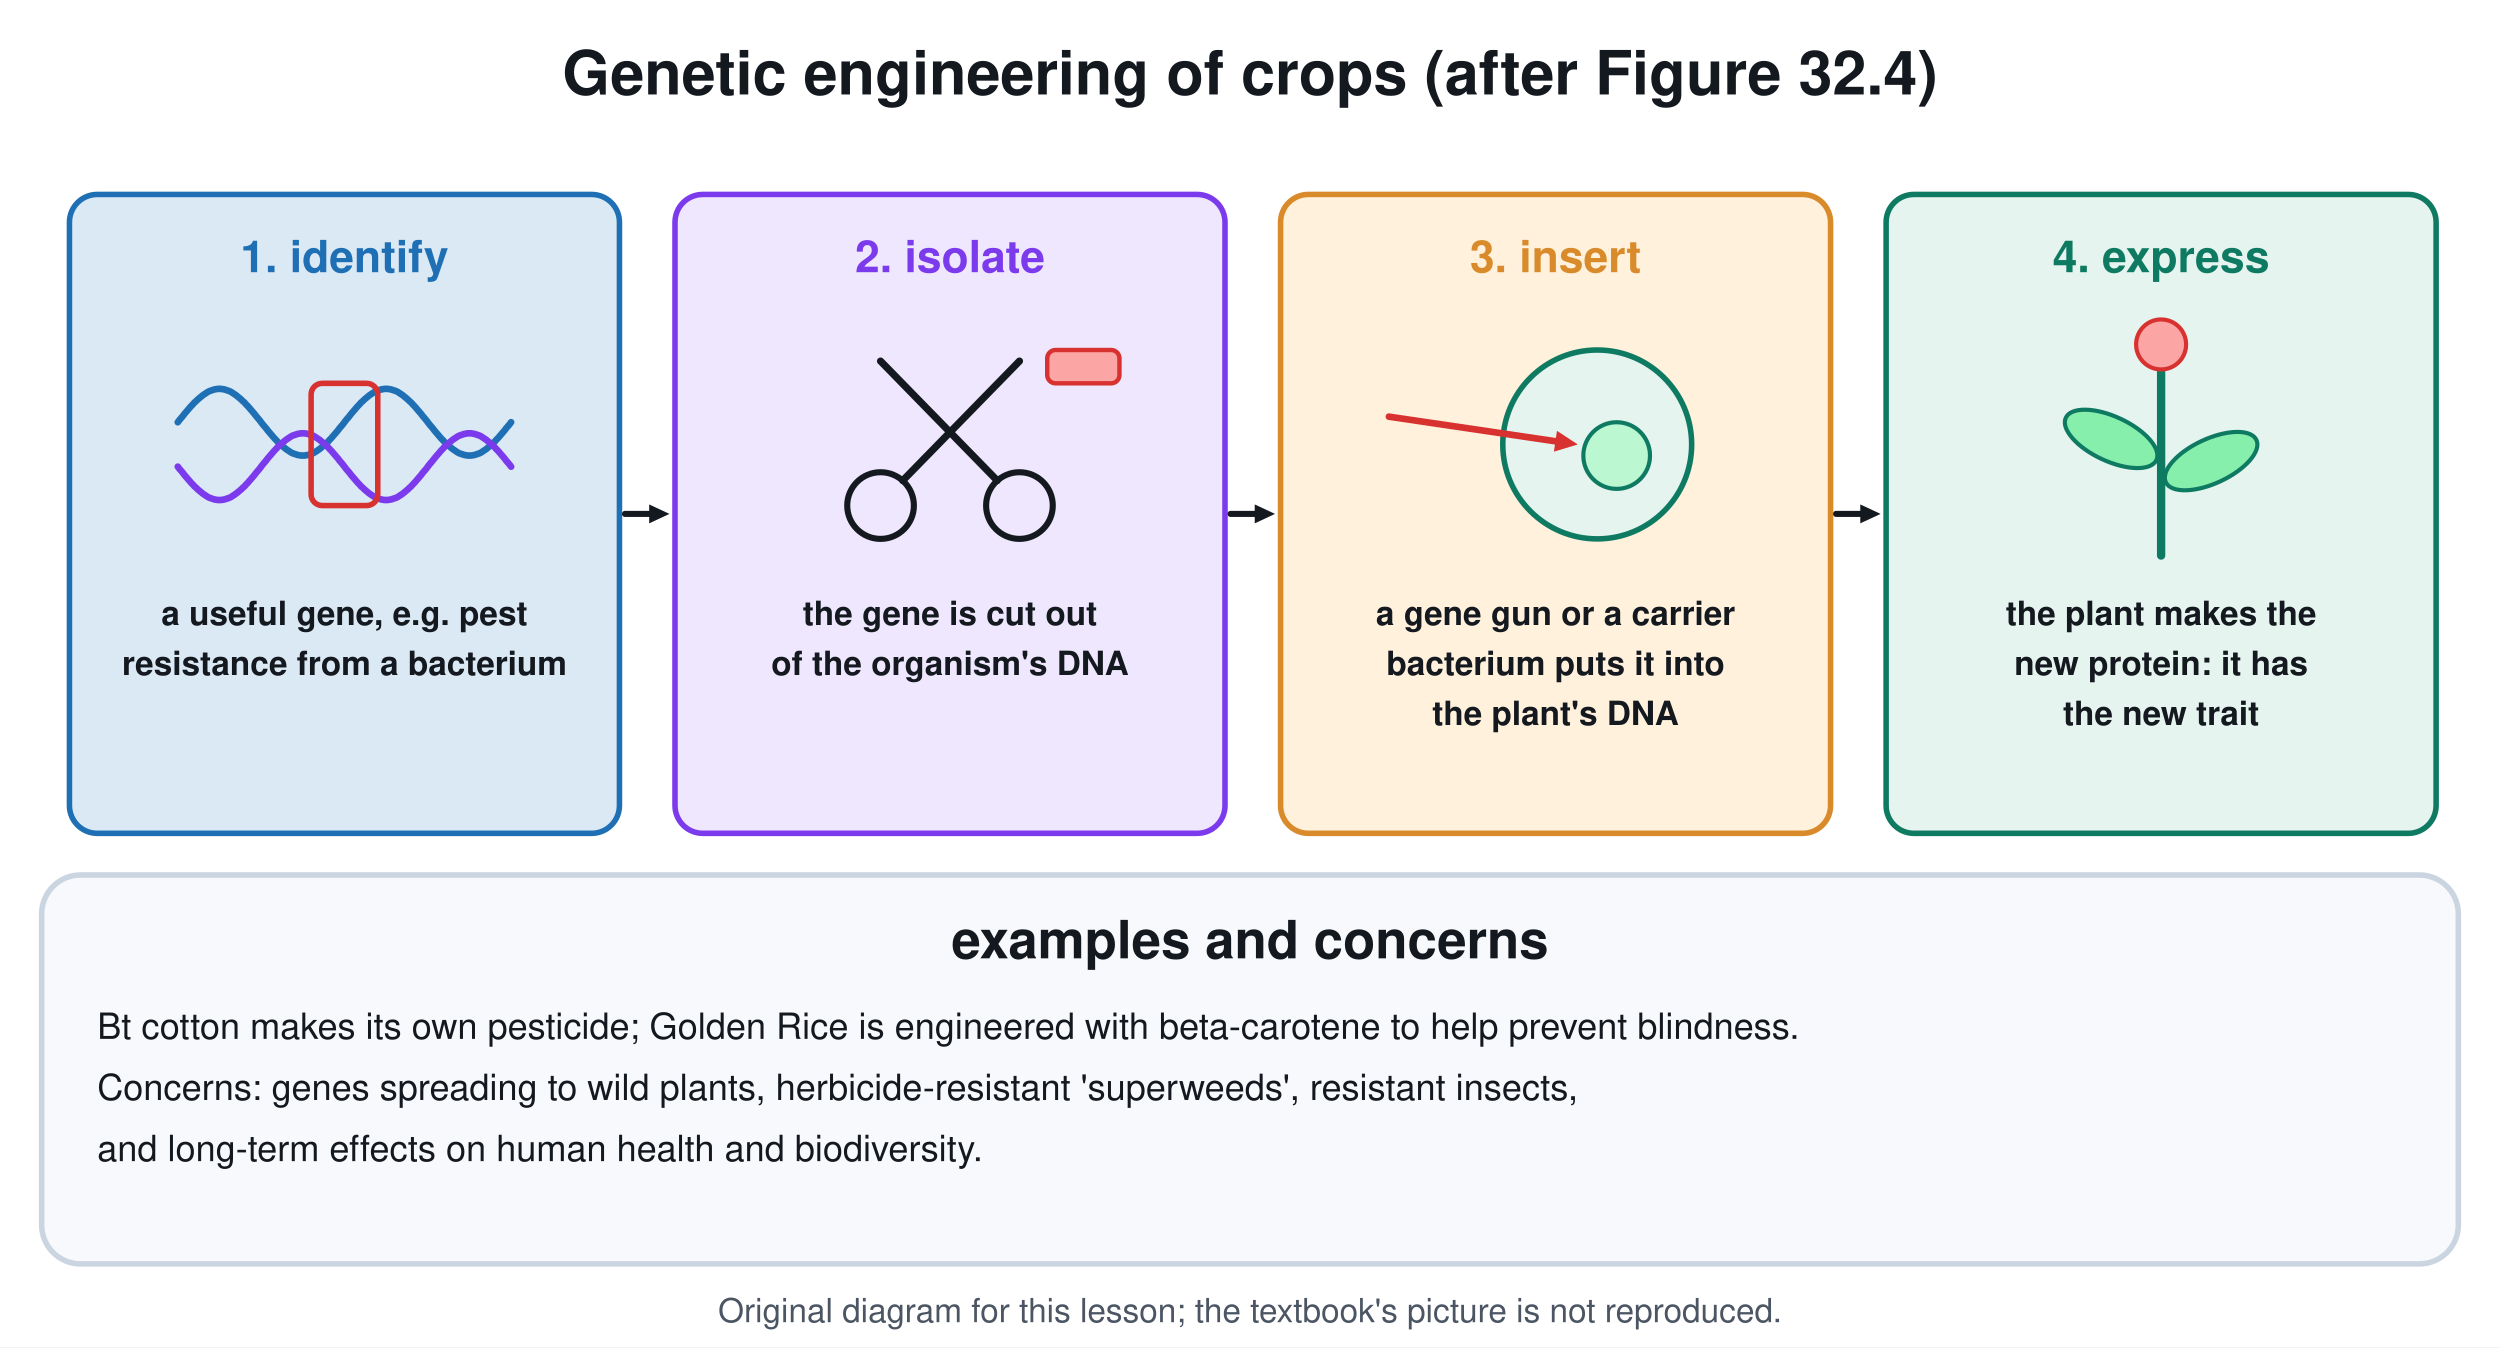
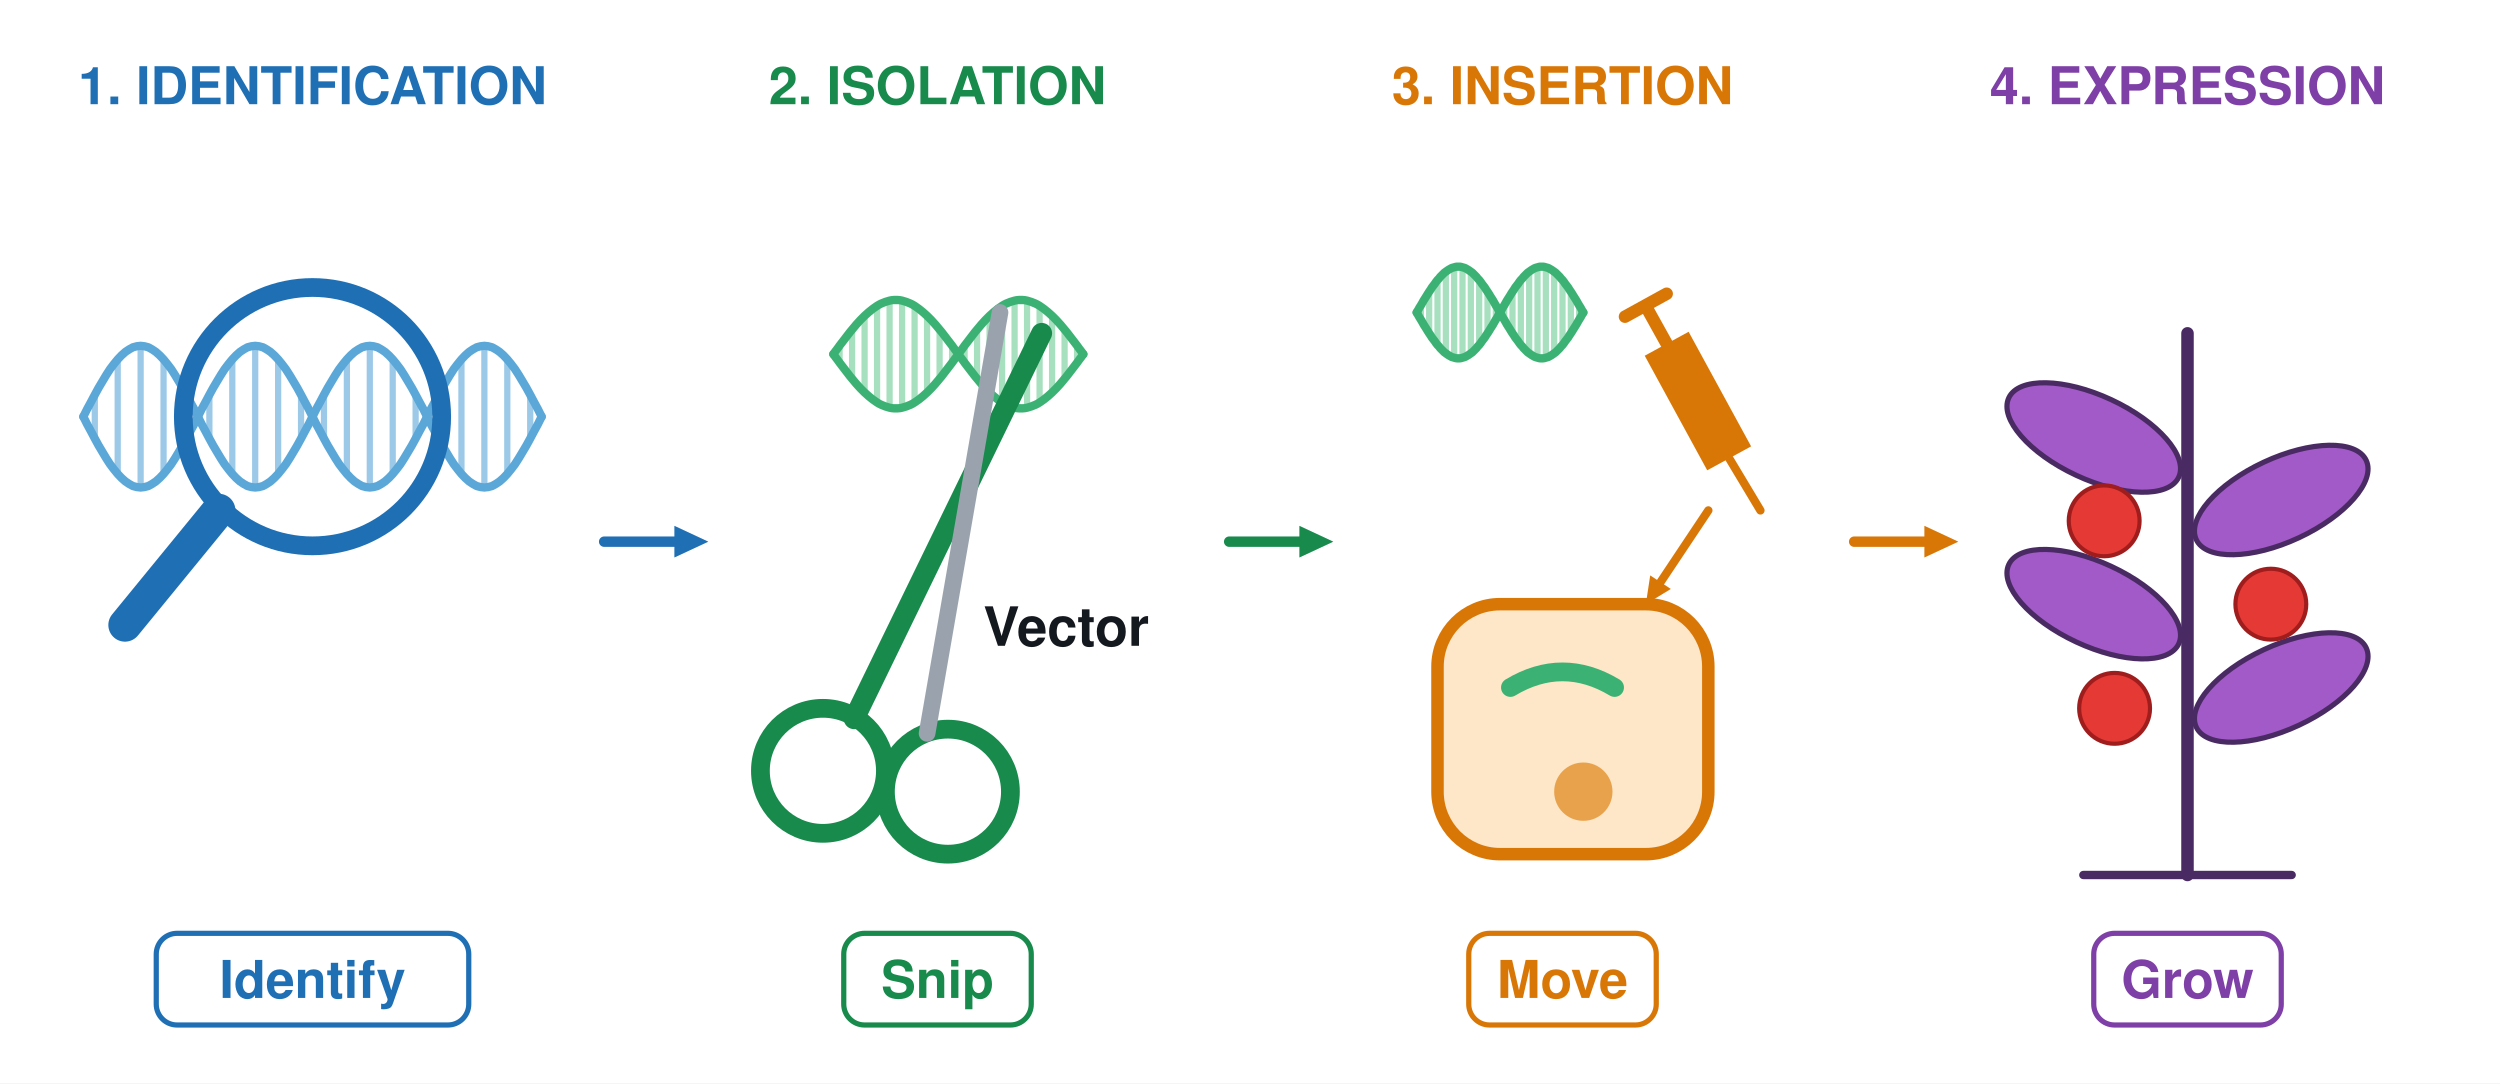
- <svg xmlns="http://www.w3.org/2000/svg" viewBox="0 0 900 485" font-family="Segoe UI, Helvetica, Arial, sans-serif">
-   <rect width="900" height="485" fill="#ffffff" />
-   <text x="450.0" y="34.0" font-size="22" fill="#14181f" text-anchor="middle" font-weight="700">Genetic engineering of crops (after Figure 32.4)</text>
-   <rect x="25.0" y="70.0" width="198.0" height="230.0" rx="10" stroke="#1f6fb5" stroke-width="2" fill="#dbe9f5" />
-   <text x="124.0" y="98.0" font-size="16" fill="#1f6fb5" text-anchor="middle" font-weight="700">1. identify</text>
-   <path d="M64.0 152.0 L64.6 151.2 L65.2 150.5 L65.8 149.8 L66.4 149.0 L67.0 148.3 L67.6 147.6 L68.2 146.9 L68.8 146.2 L69.4 145.6 L70.0 144.9 L70.6 144.4 L71.2 143.8 L71.8 143.3 L72.4 142.8 L73.0 142.3 L73.6 141.9 L74.2 141.5 L74.8 141.1 L75.4 140.8 L76.0 140.6 L76.6 140.4 L77.2 140.2 L77.8 140.1 L78.4 140.0 L79.0 140.0 L79.6 140.0 L80.2 140.1 L80.8 140.2 L81.4 140.4 L82.0 140.6 L82.6 140.8 L83.2 141.1 L83.8 141.5 L84.4 141.9 L85.0 142.3 L85.6 142.8 L86.2 143.3 L86.8 143.8 L87.4 144.4 L88.0 144.9 L88.6 145.6 L89.2 146.2 L89.8 146.9 L90.4 147.6 L91.0 148.3 L91.6 149.0 L92.2 149.8 L92.8 150.5 L93.4 151.2 L94.0 152.0 L94.6 152.8 L95.2 153.5 L95.8 154.2 L96.4 155.0 L97.0 155.7 L97.6 156.4 L98.2 157.1 L98.8 157.8 L99.4 158.4 L100.0 159.1 L100.6 159.6 L101.2 160.2 L101.8 160.7 L102.4 161.2 L103.0 161.7 L103.6 162.1 L104.2 162.5 L104.8 162.9 L105.4 163.2 L106.0 163.4 L106.6 163.6 L107.2 163.8 L107.8 163.9 L108.4 164.0 L109.0 164.0 L109.6 164.0 L110.2 163.9 L110.8 163.8 L111.4 163.6 L112.0 163.4 L112.6 163.2 L113.2 162.9 L113.8 162.5 L114.4 162.1 L115.0 161.7 L115.6 161.2 L116.2 160.7 L116.8 160.2 L117.4 159.6 L118.0 159.1 L118.6 158.4 L119.2 157.8 L119.8 157.1 L120.4 156.4 L121.0 155.7 L121.6 155.0 L122.2 154.2 L122.8 153.5 L123.4 152.8 L124.0 152.0 L124.6 151.2 L125.2 150.5 L125.8 149.8 L126.4 149.0 L127.0 148.3 L127.6 147.6 L128.2 146.9 L128.8 146.2 L129.4 145.6 L130.0 144.9 L130.6 144.4 L131.2 143.8 L131.8 143.3 L132.4 142.8 L133.0 142.3 L133.6 141.9 L134.2 141.5 L134.8 141.1 L135.4 140.8 L136.0 140.6 L136.6 140.4 L137.2 140.2 L137.8 140.1 L138.4 140.0 L139.0 140.0 L139.6 140.0 L140.2 140.1 L140.8 140.2 L141.4 140.4 L142.0 140.6 L142.6 140.8 L143.2 141.1 L143.8 141.5 L144.4 141.9 L145.0 142.3 L145.6 142.8 L146.2 143.3 L146.8 143.8 L147.4 144.4 L148.0 144.9 L148.6 145.6 L149.2 146.2 L149.8 146.9 L150.4 147.6 L151.0 148.3 L151.6 149.0 L152.2 149.8 L152.8 150.5 L153.4 151.2 L154.0 152.0 L154.6 152.8 L155.2 153.5 L155.8 154.2 L156.4 155.0 L157.0 155.7 L157.6 156.4 L158.2 157.1 L158.8 157.8 L159.4 158.4 L160.0 159.1 L160.6 159.6 L161.2 160.2 L161.8 160.7 L162.4 161.2 L163.0 161.7 L163.6 162.1 L164.2 162.5 L164.8 162.9 L165.4 163.2 L166.0 163.4 L166.6 163.6 L167.2 163.8 L167.8 163.9 L168.4 164.0 L169.0 164.0 L169.6 164.0 L170.2 163.9 L170.8 163.8 L171.4 163.6 L172.0 163.4 L172.6 163.2 L173.2 162.9 L173.8 162.5 L174.4 162.1 L175.0 161.7 L175.6 161.2 L176.2 160.7 L176.8 160.2 L177.4 159.6 L178.0 159.1 L178.6 158.4 L179.2 157.8 L179.8 157.1 L180.4 156.4 L181.0 155.7 L181.6 155.0 L182.2 154.2 L182.8 153.5 L183.4 152.8 L184.0 152.0" stroke="#1f6fb5" stroke-width="2.4" fill="none" stroke-linejoin="round" stroke-linecap="round" />
-   <path d="M64.0 168.0 L64.6 168.8 L65.2 169.5 L65.8 170.2 L66.4 171.0 L67.0 171.7 L67.6 172.4 L68.2 173.1 L68.8 173.8 L69.4 174.4 L70.0 175.1 L70.6 175.6 L71.2 176.2 L71.8 176.7 L72.4 177.2 L73.0 177.7 L73.6 178.1 L74.2 178.5 L74.8 178.9 L75.4 179.2 L76.0 179.4 L76.6 179.6 L77.2 179.8 L77.8 179.9 L78.4 180.0 L79.0 180.0 L79.6 180.0 L80.2 179.9 L80.8 179.8 L81.4 179.6 L82.0 179.4 L82.6 179.2 L83.2 178.9 L83.8 178.5 L84.4 178.1 L85.0 177.7 L85.6 177.2 L86.2 176.7 L86.8 176.2 L87.4 175.6 L88.0 175.1 L88.6 174.4 L89.2 173.8 L89.8 173.1 L90.4 172.4 L91.0 171.7 L91.6 171.0 L92.2 170.2 L92.8 169.5 L93.4 168.8 L94.0 168.0 L94.6 167.2 L95.2 166.5 L95.8 165.8 L96.4 165.0 L97.0 164.3 L97.6 163.6 L98.2 162.9 L98.8 162.2 L99.4 161.6 L100.0 160.9 L100.6 160.4 L101.2 159.8 L101.8 159.3 L102.4 158.8 L103.0 158.3 L103.6 157.9 L104.2 157.5 L104.8 157.1 L105.4 156.8 L106.0 156.6 L106.6 156.4 L107.2 156.2 L107.8 156.1 L108.4 156.0 L109.0 156.0 L109.6 156.0 L110.2 156.1 L110.8 156.2 L111.4 156.4 L112.0 156.6 L112.6 156.8 L113.2 157.1 L113.8 157.5 L114.4 157.9 L115.0 158.3 L115.6 158.8 L116.2 159.3 L116.8 159.8 L117.4 160.4 L118.0 160.9 L118.6 161.6 L119.2 162.2 L119.8 162.9 L120.4 163.6 L121.0 164.3 L121.6 165.0 L122.2 165.8 L122.8 166.5 L123.4 167.2 L124.0 168.0 L124.6 168.8 L125.2 169.5 L125.8 170.2 L126.4 171.0 L127.0 171.7 L127.6 172.4 L128.2 173.1 L128.8 173.8 L129.4 174.4 L130.0 175.1 L130.6 175.6 L131.2 176.2 L131.8 176.7 L132.4 177.2 L133.0 177.7 L133.6 178.1 L134.2 178.5 L134.8 178.9 L135.4 179.2 L136.0 179.4 L136.6 179.6 L137.2 179.8 L137.8 179.9 L138.4 180.0 L139.0 180.0 L139.6 180.0 L140.2 179.9 L140.8 179.8 L141.4 179.6 L142.0 179.4 L142.6 179.2 L143.2 178.9 L143.8 178.5 L144.4 178.1 L145.0 177.7 L145.6 177.2 L146.2 176.7 L146.8 176.2 L147.4 175.6 L148.0 175.1 L148.6 174.4 L149.2 173.8 L149.8 173.1 L150.4 172.4 L151.0 171.7 L151.6 171.0 L152.2 170.2 L152.8 169.5 L153.4 168.8 L154.0 168.0 L154.6 167.2 L155.2 166.5 L155.8 165.8 L156.4 165.0 L157.0 164.3 L157.6 163.6 L158.2 162.9 L158.8 162.2 L159.4 161.6 L160.0 160.9 L160.6 160.4 L161.2 159.8 L161.8 159.3 L162.4 158.8 L163.0 158.3 L163.6 157.9 L164.2 157.5 L164.8 157.1 L165.4 156.8 L166.0 156.6 L166.6 156.4 L167.2 156.2 L167.8 156.1 L168.4 156.0 L169.0 156.0 L169.6 156.0 L170.2 156.1 L170.8 156.2 L171.4 156.4 L172.0 156.6 L172.6 156.8 L173.2 157.1 L173.8 157.5 L174.4 157.9 L175.0 158.3 L175.6 158.8 L176.2 159.3 L176.8 159.8 L177.4 160.4 L178.0 160.9 L178.6 161.6 L179.2 162.2 L179.8 162.9 L180.4 163.6 L181.0 164.3 L181.6 165.0 L182.2 165.8 L182.8 166.5 L183.4 167.2 L184.0 168.0" stroke="#7c3aed" stroke-width="2.4" fill="none" stroke-linejoin="round" stroke-linecap="round" />
-   <rect x="112.0" y="138.0" width="24.0" height="44.0" rx="4" stroke="#d7322f" stroke-width="2" fill="none" />
-   <text x="124.0" y="225.0" font-size="12" fill="#14181f" text-anchor="middle" font-weight="700">a useful gene, e.g. pest</text>
-   <text x="124.0" y="243.0" font-size="12" fill="#14181f" text-anchor="middle" font-weight="700">resistance from a bacterium</text>
-   <line x1="225.0" y1="185.0" x2="234.6" y2="185.0" stroke="#14181f" stroke-width="2.2" stroke-linecap="round" />
-   <path d="M241.0 185.0 L233.7 188.4 L233.7 181.6 Z" fill="#14181f" />
-   <rect x="243.0" y="70.0" width="198.0" height="230.0" rx="10" stroke="#7c3aed" stroke-width="2" fill="#efe7fd" />
-   <text x="342.0" y="98.0" font-size="16" fill="#7c3aed" text-anchor="middle" font-weight="700">2. isolate</text>
-   <circle cx="317.0" cy="182.0" r="12.0" stroke="#14181f" stroke-width="2.2" fill="none" />
-   <circle cx="367.0" cy="182.0" r="12.0" stroke="#14181f" stroke-width="2.2" fill="none" />
-   <line x1="325.0" y1="173.0" x2="367.0" y2="130.0" stroke="#14181f" stroke-width="2.6" stroke-linecap="round" />
-   <line x1="359.0" y1="173.0" x2="317.0" y2="130.0" stroke="#14181f" stroke-width="2.6" stroke-linecap="round" />
-   <rect x="377.0" y="126.0" width="26.0" height="12.0" rx="3" stroke="#d7322f" stroke-width="1.6" fill="#fca5a5" />
-   <text x="342.0" y="225.0" font-size="12" fill="#14181f" text-anchor="middle" font-weight="700">the gene is cut out</text>
-   <text x="342.0" y="243.0" font-size="12" fill="#14181f" text-anchor="middle" font-weight="700">of the organism's DNA</text>
-   <line x1="443.0" y1="185.0" x2="452.6" y2="185.0" stroke="#14181f" stroke-width="2.2" stroke-linecap="round" />
-   <path d="M459.0 185.0 L451.7 188.4 L451.7 181.6 Z" fill="#14181f" />
-   <rect x="461.0" y="70.0" width="198.0" height="230.0" rx="10" stroke="#d98b2b" stroke-width="2" fill="#fff1dc" />
-   <text x="560.0" y="98.0" font-size="16" fill="#d98b2b" text-anchor="middle" font-weight="700">3. insert</text>
-   <circle cx="575.0" cy="160.0" r="34.0" stroke="#0f7a62" stroke-width="2" fill="#e6f4ef" />
-   <circle cx="582.0" cy="164.0" r="12.0" stroke="#0f7a62" stroke-width="1.5" fill="#bbf7d0" />
-   <line x1="500.0" y1="150.0" x2="560.9" y2="159.0" stroke="#d7322f" stroke-width="2.4" stroke-linecap="round" />
-   <path d="M568.0 160.0 L559.4 162.6 L560.5 155.1 Z" fill="#d7322f" />
-   <text x="560.0" y="225.0" font-size="12" fill="#14181f" text-anchor="middle" font-weight="700">a gene gun or a carrier</text>
-   <text x="560.0" y="243.0" font-size="12" fill="#14181f" text-anchor="middle" font-weight="700">bacterium puts it into</text>
-   <text x="560.0" y="261.0" font-size="12" fill="#14181f" text-anchor="middle" font-weight="700">the plant's DNA</text>
-   <line x1="661.0" y1="185.0" x2="670.6" y2="185.0" stroke="#14181f" stroke-width="2.2" stroke-linecap="round" />
-   <path d="M677.0 185.0 L669.7 188.4 L669.7 181.6 Z" fill="#14181f" />
-   <rect x="679.0" y="70.0" width="198.0" height="230.0" rx="10" stroke="#0f7a62" stroke-width="2" fill="#e6f4ef" />
-   <text x="778.0" y="98.0" font-size="16" fill="#0f7a62" text-anchor="middle" font-weight="700">4. express</text>
-   <line x1="778.0" y1="200.0" x2="778.0" y2="130.0" stroke="#0f7a62" stroke-width="3" stroke-linecap="round" />
-   <ellipse cx="760.0" cy="158.0" rx="18.0" ry="8.0" stroke="#0f7a62" stroke-width="1.5" fill="#86efac" transform="rotate(25 760.0 158.0)" />
-   <ellipse cx="796.0" cy="166.0" rx="18.0" ry="8.0" stroke="#0f7a62" stroke-width="1.5" fill="#86efac" transform="rotate(-25 796.0 166.0)" />
-   <circle cx="778.0" cy="124.0" r="9.0" stroke="#d7322f" stroke-width="1.5" fill="#fca5a5" />
-   <text x="778.0" y="225.0" font-size="12" fill="#14181f" text-anchor="middle" font-weight="700">the plant makes the</text>
-   <text x="778.0" y="243.0" font-size="12" fill="#14181f" text-anchor="middle" font-weight="700">new protein: it has</text>
-   <text x="778.0" y="261.0" font-size="12" fill="#14181f" text-anchor="middle" font-weight="700">the new trait</text>
-   <rect x="15.0" y="315.0" width="870.0" height="140.0" rx="14" stroke="#cbd5e1" stroke-width="2" fill="#f7f9fc" />
-   <text x="450.0" y="345.0" font-size="19" fill="#14181f" text-anchor="middle" font-weight="700">examples and concerns</text>
-   <text x="35.0" y="374.0" font-size="13" fill="#14181f" text-anchor="start" font-weight="400">Bt cotton makes its own pesticide; Golden Rice is engineered with beta-carotene to help prevent blindness.</text>
-   <text x="35.0" y="396.0" font-size="13" fill="#14181f" text-anchor="start" font-weight="400">Concerns: genes spreading to wild plants, herbicide-resistant 'superweeds', resistant insects,</text>
-   <text x="35.0" y="418.0" font-size="13" fill="#14181f" text-anchor="start" font-weight="400">and long-term effects on human health and biodiversity.</text>
-   <text x="450.0" y="476" font-size="12" fill="#4b5563" text-anchor="middle">Original diagram for this lesson; the textbook's picture is not reproduced.</text>
+ <svg xmlns="http://www.w3.org/2000/svg" viewBox="0 0 1200 520" font-family="Segoe UI, Helvetica, Arial, sans-serif">
+   <rect width="1200" height="520" fill="#ffffff" />
+   <text x="150.0" y="50.0" font-size="25" fill="#1f6fb5" text-anchor="middle" font-weight="800">
+     <tspan dy="0.0">1. IDENTIFICATION</tspan>
+   </text>
+   <rect x="75.0" y="448.0" width="150.0" height="44.0" rx="10" stroke="#1f6fb5" stroke-width="2.5" fill="#ffffff" />
+   <text x="150.0" y="479.0" font-size="25" fill="#1f6fb5" text-anchor="middle" font-weight="700">
+     <tspan dy="0.0">Identify</tspan>
+   </text>
+   <text x="450.0" y="50.0" font-size="25" fill="#178a4c" text-anchor="middle" font-weight="800">
+     <tspan dy="0.0">2. ISOLATION</tspan>
+   </text>
+   <rect x="405.0" y="448.0" width="90.0" height="44.0" rx="10" stroke="#178a4c" stroke-width="2.5" fill="#ffffff" />
+   <text x="450.0" y="479.0" font-size="25" fill="#178a4c" text-anchor="middle" font-weight="700">
+     <tspan dy="0.0">Snip</tspan>
+   </text>
+   <text x="750.0" y="50.0" font-size="25" fill="#d97706" text-anchor="middle" font-weight="800">
+     <tspan dy="0.0">3. INSERTION</tspan>
+   </text>
+   <rect x="705.0" y="448.0" width="90.0" height="44.0" rx="10" stroke="#d97706" stroke-width="2.5" fill="#ffffff" />
+   <text x="750.0" y="479.0" font-size="25" fill="#d97706" text-anchor="middle" font-weight="700">
+     <tspan dy="0.0">Move</tspan>
+   </text>
+   <text x="1050.0" y="50.0" font-size="25" fill="#7e3fa6" text-anchor="middle" font-weight="800">
+     <tspan dy="0.0">4. EXPRESSION</tspan>
+   </text>
+   <rect x="1005.0" y="448.0" width="90.0" height="44.0" rx="10" stroke="#7e3fa6" stroke-width="2.5" fill="#ffffff" />
+   <text x="1050.0" y="479.0" font-size="25" fill="#7e3fa6" text-anchor="middle" font-weight="700">
+     <tspan dy="0.0">Grow</tspan>
+   </text>
+   <line x1="45.5" y1="189.5" x2="45.5" y2="210.5" stroke="#9cc9e8" stroke-width="3" stroke-linecap="round" />
+   <line x1="56.5" y1="172.5" x2="56.5" y2="227.5" stroke="#9cc9e8" stroke-width="3" stroke-linecap="round" />
+   <line x1="67.5" y1="166.0" x2="67.5" y2="234.0" stroke="#9cc9e8" stroke-width="3" stroke-linecap="round" />
+   <line x1="78.5" y1="172.5" x2="78.5" y2="227.5" stroke="#9cc9e8" stroke-width="3" stroke-linecap="round" />
+   <line x1="89.5" y1="189.5" x2="89.5" y2="210.5" stroke="#9cc9e8" stroke-width="3" stroke-linecap="round" />
+   <line x1="100.5" y1="210.5" x2="100.5" y2="189.5" stroke="#9cc9e8" stroke-width="3" stroke-linecap="round" />
+   <line x1="111.5" y1="227.5" x2="111.5" y2="172.5" stroke="#9cc9e8" stroke-width="3" stroke-linecap="round" />
+   <line x1="122.5" y1="234.0" x2="122.5" y2="166.0" stroke="#9cc9e8" stroke-width="3" stroke-linecap="round" />
+   <line x1="133.5" y1="227.5" x2="133.5" y2="172.5" stroke="#9cc9e8" stroke-width="3" stroke-linecap="round" />
+   <line x1="144.5" y1="210.5" x2="144.5" y2="189.5" stroke="#9cc9e8" stroke-width="3" stroke-linecap="round" />
+   <line x1="155.5" y1="189.5" x2="155.5" y2="210.5" stroke="#9cc9e8" stroke-width="3" stroke-linecap="round" />
+   <line x1="166.5" y1="172.5" x2="166.5" y2="227.5" stroke="#9cc9e8" stroke-width="3" stroke-linecap="round" />
+   <line x1="177.5" y1="166.0" x2="177.5" y2="234.0" stroke="#9cc9e8" stroke-width="3" stroke-linecap="round" />
+   <line x1="188.5" y1="172.5" x2="188.5" y2="227.5" stroke="#9cc9e8" stroke-width="3" stroke-linecap="round" />
+   <line x1="199.5" y1="189.5" x2="199.5" y2="210.5" stroke="#9cc9e8" stroke-width="3" stroke-linecap="round" />
+   <line x1="210.5" y1="210.5" x2="210.5" y2="189.5" stroke="#9cc9e8" stroke-width="3" stroke-linecap="round" />
+   <line x1="221.5" y1="227.5" x2="221.5" y2="172.5" stroke="#9cc9e8" stroke-width="3" stroke-linecap="round" />
+   <line x1="232.5" y1="234.0" x2="232.5" y2="166.0" stroke="#9cc9e8" stroke-width="3" stroke-linecap="round" />
+   <line x1="243.5" y1="227.5" x2="243.5" y2="172.5" stroke="#9cc9e8" stroke-width="3" stroke-linecap="round" />
+   <line x1="254.5" y1="210.5" x2="254.5" y2="189.5" stroke="#9cc9e8" stroke-width="3" stroke-linecap="round" />
+   <path d="M40.0 200.0 L41.8 196.4 L43.7 192.9 L45.5 189.5 L47.3 186.2 L49.2 183.0 L51.0 180.0 L52.8 177.2 L54.7 174.7 L56.5 172.5 L58.3 170.6 L60.2 168.9 L62.0 167.7 L63.8 166.7 L65.7 166.2 L67.5 166.0 L69.3 166.2 L71.2 166.7 L73.0 167.7 L74.8 168.9 L76.7 170.6 L78.5 172.5 L80.3 174.7 L82.2 177.2 L84.0 180.0 L85.8 183.0 L87.7 186.2 L89.5 189.5 L91.3 192.9 L93.2 196.4 L95.0 200.0 L96.8 203.6 L98.7 207.1 L100.5 210.5 L102.3 213.8 L104.2 217.0 L106.0 220.0 L107.8 222.8 L109.7 225.3 L111.5 227.5 L113.3 229.4 L115.2 231.1 L117.0 232.3 L118.8 233.3 L120.7 233.8 L122.5 234.0 L124.3 233.8 L126.2 233.3 L128.0 232.3 L129.8 231.1 L131.7 229.4 L133.5 227.5 L135.3 225.3 L137.2 222.8 L139.0 220.0 L140.8 217.0 L142.7 213.8 L144.5 210.5 L146.3 207.1 L148.2 203.6 L150.0 200.0 L151.8 196.4 L153.7 192.9 L155.5 189.5 L157.3 186.2 L159.2 183.0 L161.0 180.0 L162.8 177.2 L164.7 174.7 L166.5 172.5 L168.3 170.6 L170.2 168.9 L172.0 167.7 L173.8 166.7 L175.7 166.2 L177.5 166.0 L179.3 166.2 L181.2 166.7 L183.0 167.7 L184.8 168.9 L186.7 170.6 L188.5 172.5 L190.3 174.7 L192.2 177.2 L194.0 180.0 L195.8 183.0 L197.7 186.2 L199.5 189.5 L201.3 192.9 L203.2 196.4 L205.0 200.0 L206.8 203.6 L208.7 207.1 L210.5 210.5 L212.3 213.8 L214.2 217.0 L216.0 220.0 L217.8 222.8 L219.7 225.3 L221.5 227.5 L223.3 229.4 L225.2 231.1 L227.0 232.3 L228.8 233.3 L230.7 233.8 L232.5 234.0 L234.3 233.8 L236.2 233.3 L238.0 232.3 L239.8 231.1 L241.7 229.4 L243.5 227.5 L245.3 225.3 L247.2 222.8 L249.0 220.0 L250.8 217.0 L252.7 213.8 L254.5 210.5 L256.3 207.1 L258.2 203.6 L260.0 200.0" stroke="#5aa7d8" stroke-width="4" fill="none" stroke-linejoin="round" stroke-linecap="round" />
+   <path d="M40.0 200.0 L41.8 203.6 L43.7 207.1 L45.5 210.5 L47.3 213.8 L49.2 217.0 L51.0 220.0 L52.8 222.8 L54.7 225.3 L56.5 227.5 L58.3 229.4 L60.2 231.1 L62.0 232.3 L63.8 233.3 L65.7 233.8 L67.5 234.0 L69.3 233.8 L71.2 233.3 L73.0 232.3 L74.8 231.1 L76.7 229.4 L78.5 227.5 L80.3 225.3 L82.2 222.8 L84.0 220.0 L85.8 217.0 L87.7 213.8 L89.5 210.5 L91.3 207.1 L93.2 203.6 L95.0 200.0 L96.8 196.4 L98.7 192.9 L100.5 189.5 L102.3 186.2 L104.2 183.0 L106.0 180.0 L107.8 177.2 L109.7 174.7 L111.5 172.5 L113.3 170.6 L115.2 168.9 L117.0 167.7 L118.8 166.7 L120.7 166.2 L122.5 166.0 L124.3 166.2 L126.2 166.7 L128.0 167.7 L129.8 168.9 L131.7 170.6 L133.5 172.5 L135.3 174.7 L137.2 177.2 L139.0 180.0 L140.8 183.0 L142.7 186.2 L144.5 189.5 L146.3 192.9 L148.2 196.4 L150.0 200.0 L151.8 203.6 L153.7 207.1 L155.5 210.5 L157.3 213.8 L159.2 217.0 L161.0 220.0 L162.8 222.8 L164.7 225.3 L166.5 227.5 L168.3 229.4 L170.2 231.1 L172.0 232.3 L173.8 233.3 L175.7 233.8 L177.5 234.0 L179.3 233.8 L181.2 233.3 L183.0 232.3 L184.8 231.1 L186.7 229.4 L188.5 227.5 L190.3 225.3 L192.2 222.8 L194.0 220.0 L195.8 217.0 L197.7 213.8 L199.5 210.5 L201.3 207.1 L203.2 203.6 L205.0 200.0 L206.8 196.4 L208.7 192.9 L210.5 189.5 L212.3 186.2 L214.2 183.0 L216.0 180.0 L217.8 177.2 L219.7 174.7 L221.5 172.5 L223.3 170.6 L225.2 168.9 L227.0 167.7 L228.8 166.7 L230.7 166.2 L232.5 166.0 L234.3 166.2 L236.2 166.7 L238.0 167.7 L239.8 168.9 L241.7 170.6 L243.5 172.5 L245.3 174.7 L247.2 177.2 L249.0 180.0 L250.8 183.0 L252.7 186.2 L254.5 189.5 L256.3 192.9 L258.2 196.4 L260.0 200.0" stroke="#5aa7d8" stroke-width="4" fill="none" stroke-linejoin="round" stroke-linecap="round" />
+   <circle cx="150.0" cy="200.0" r="62.0" stroke="#1f6fb5" stroke-width="9" fill="none" />
+   <line x1="105.0" y1="245.0" x2="60.0" y2="300.0" stroke="#1f6fb5" stroke-width="16" stroke-linecap="round" />
+   <line x1="403.0" y1="165.9" x2="403.0" y2="174.1" stroke="#a7e0bf" stroke-width="3" stroke-linecap="round" />
+   <line x1="409.0" y1="158.2" x2="409.0" y2="181.8" stroke="#a7e0bf" stroke-width="3" stroke-linecap="round" />
+   <line x1="415.0" y1="151.6" x2="415.0" y2="188.4" stroke="#a7e0bf" stroke-width="3" stroke-linecap="round" />
+   <line x1="421.0" y1="146.8" x2="421.0" y2="193.2" stroke="#a7e0bf" stroke-width="3" stroke-linecap="round" />
+   <line x1="427.0" y1="144.3" x2="427.0" y2="195.7" stroke="#a7e0bf" stroke-width="3" stroke-linecap="round" />
+   <line x1="433.0" y1="144.3" x2="433.0" y2="195.7" stroke="#a7e0bf" stroke-width="3" stroke-linecap="round" />
+   <line x1="439.0" y1="146.8" x2="439.0" y2="193.2" stroke="#a7e0bf" stroke-width="3" stroke-linecap="round" />
+   <line x1="445.0" y1="151.6" x2="445.0" y2="188.4" stroke="#a7e0bf" stroke-width="3" stroke-linecap="round" />
+   <line x1="451.0" y1="158.2" x2="451.0" y2="181.8" stroke="#a7e0bf" stroke-width="3" stroke-linecap="round" />
+   <line x1="457.0" y1="165.9" x2="457.0" y2="174.1" stroke="#a7e0bf" stroke-width="3" stroke-linecap="round" />
+   <line x1="463.0" y1="174.1" x2="463.0" y2="165.9" stroke="#a7e0bf" stroke-width="3" stroke-linecap="round" />
+   <line x1="469.0" y1="181.8" x2="469.0" y2="158.2" stroke="#a7e0bf" stroke-width="3" stroke-linecap="round" />
+   <line x1="475.0" y1="188.4" x2="475.0" y2="151.6" stroke="#a7e0bf" stroke-width="3" stroke-linecap="round" />
+   <line x1="481.0" y1="193.2" x2="481.0" y2="146.8" stroke="#a7e0bf" stroke-width="3" stroke-linecap="round" />
+   <line x1="487.0" y1="195.7" x2="487.0" y2="144.3" stroke="#a7e0bf" stroke-width="3" stroke-linecap="round" />
+   <line x1="493.0" y1="195.7" x2="493.0" y2="144.3" stroke="#a7e0bf" stroke-width="3" stroke-linecap="round" />
+   <line x1="499.0" y1="193.2" x2="499.0" y2="146.8" stroke="#a7e0bf" stroke-width="3" stroke-linecap="round" />
+   <line x1="505.0" y1="188.4" x2="505.0" y2="151.6" stroke="#a7e0bf" stroke-width="3" stroke-linecap="round" />
+   <line x1="511.0" y1="181.8" x2="511.0" y2="158.2" stroke="#a7e0bf" stroke-width="3" stroke-linecap="round" />
+   <line x1="517.0" y1="174.1" x2="517.0" y2="165.9" stroke="#a7e0bf" stroke-width="3" stroke-linecap="round" />
+   <path d="M400.0 170.0 L401.0 168.6 L402.0 167.3 L403.0 165.9 L404.0 164.6 L405.0 163.3 L406.0 162.0 L407.0 160.7 L408.0 159.4 L409.0 158.2 L410.0 157.0 L411.0 155.8 L412.0 154.7 L413.0 153.6 L414.0 152.6 L415.0 151.6 L416.0 150.7 L417.0 149.8 L418.0 149.0 L419.0 148.2 L420.0 147.5 L421.0 146.8 L422.0 146.2 L423.0 145.7 L424.0 145.3 L425.0 144.9 L426.0 144.6 L427.0 144.3 L428.0 144.1 L429.0 144.0 L430.0 144.0 L431.0 144.0 L432.0 144.1 L433.0 144.3 L434.0 144.6 L435.0 144.9 L436.0 145.3 L437.0 145.7 L438.0 146.2 L439.0 146.8 L440.0 147.5 L441.0 148.2 L442.0 149.0 L443.0 149.8 L444.0 150.7 L445.0 151.6 L446.0 152.6 L447.0 153.6 L448.0 154.7 L449.0 155.8 L450.0 157.0 L451.0 158.2 L452.0 159.4 L453.0 160.7 L454.0 162.0 L455.0 163.3 L456.0 164.6 L457.0 165.9 L458.0 167.3 L459.0 168.6 L460.0 170.0 L461.0 171.4 L462.0 172.7 L463.0 174.1 L464.0 175.4 L465.0 176.7 L466.0 178.0 L467.0 179.3 L468.0 180.6 L469.0 181.8 L470.0 183.0 L471.0 184.2 L472.0 185.3 L473.0 186.4 L474.0 187.4 L475.0 188.4 L476.0 189.3 L477.0 190.2 L478.0 191.0 L479.0 191.8 L480.0 192.5 L481.0 193.2 L482.0 193.8 L483.0 194.3 L484.0 194.7 L485.0 195.1 L486.0 195.4 L487.0 195.7 L488.0 195.9 L489.0 196.0 L490.0 196.0 L491.0 196.0 L492.0 195.9 L493.0 195.7 L494.0 195.4 L495.0 195.1 L496.0 194.7 L497.0 194.3 L498.0 193.8 L499.0 193.2 L500.0 192.5 L501.0 191.8 L502.0 191.0 L503.0 190.2 L504.0 189.3 L505.0 188.4 L506.0 187.4 L507.0 186.4 L508.0 185.3 L509.0 184.2 L510.0 183.0 L511.0 181.8 L512.0 180.6 L513.0 179.3 L514.0 178.0 L515.0 176.7 L516.0 175.4 L517.0 174.1 L518.0 172.7 L519.0 171.4 L520.0 170.0" stroke="#3bb273" stroke-width="4" fill="none" stroke-linejoin="round" stroke-linecap="round" />
+   <path d="M400.0 170.0 L401.0 171.4 L402.0 172.7 L403.0 174.1 L404.0 175.4 L405.0 176.7 L406.0 178.0 L407.0 179.3 L408.0 180.6 L409.0 181.8 L410.0 183.0 L411.0 184.2 L412.0 185.3 L413.0 186.4 L414.0 187.4 L415.0 188.4 L416.0 189.3 L417.0 190.2 L418.0 191.0 L419.0 191.8 L420.0 192.5 L421.0 193.2 L422.0 193.8 L423.0 194.3 L424.0 194.7 L425.0 195.1 L426.0 195.4 L427.0 195.7 L428.0 195.9 L429.0 196.0 L430.0 196.0 L431.0 196.0 L432.0 195.9 L433.0 195.7 L434.0 195.4 L435.0 195.1 L436.0 194.7 L437.0 194.3 L438.0 193.8 L439.0 193.2 L440.0 192.5 L441.0 191.8 L442.0 191.0 L443.0 190.2 L444.0 189.3 L445.0 188.4 L446.0 187.4 L447.0 186.4 L448.0 185.3 L449.0 184.2 L450.0 183.0 L451.0 181.8 L452.0 180.6 L453.0 179.3 L454.0 178.0 L455.0 176.7 L456.0 175.4 L457.0 174.1 L458.0 172.7 L459.0 171.4 L460.0 170.0 L461.0 168.6 L462.0 167.3 L463.0 165.9 L464.0 164.6 L465.0 163.3 L466.0 162.0 L467.0 160.7 L468.0 159.4 L469.0 158.2 L470.0 157.0 L471.0 155.8 L472.0 154.7 L473.0 153.6 L474.0 152.6 L475.0 151.6 L476.0 150.7 L477.0 149.8 L478.0 149.0 L479.0 148.2 L480.0 147.5 L481.0 146.8 L482.0 146.2 L483.0 145.7 L484.0 145.3 L485.0 144.9 L486.0 144.6 L487.0 144.3 L488.0 144.1 L489.0 144.0 L490.0 144.0 L491.0 144.0 L492.0 144.1 L493.0 144.3 L494.0 144.6 L495.0 144.9 L496.0 145.3 L497.0 145.7 L498.0 146.2 L499.0 146.8 L500.0 147.5 L501.0 148.2 L502.0 149.0 L503.0 149.8 L504.0 150.7 L505.0 151.6 L506.0 152.6 L507.0 153.6 L508.0 154.7 L509.0 155.8 L510.0 157.0 L511.0 158.2 L512.0 159.4 L513.0 160.7 L514.0 162.0 L515.0 163.3 L516.0 164.6 L517.0 165.9 L518.0 167.3 L519.0 168.6 L520.0 170.0" stroke="#3bb273" stroke-width="4" fill="none" stroke-linejoin="round" stroke-linecap="round" />
+   <circle cx="395.0" cy="370.0" r="30.0" stroke="#178a4c" stroke-width="9" fill="none" />
+   <circle cx="455.0" cy="380.0" r="30.0" stroke="#178a4c" stroke-width="9" fill="none" />
+   <line x1="410.0" y1="345.0" x2="500.0" y2="160.0" stroke="#178a4c" stroke-width="10" stroke-linecap="round" />
+   <line x1="445.0" y1="352.0" x2="480.0" y2="150.0" stroke="#9aa3ad" stroke-width="8" stroke-linecap="round" />
+   <text x="472.0" y="310.0" font-size="26" fill="#14181f" text-anchor="start" font-weight="700">
+     <tspan dy="0.0">Vector</tspan>
+   </text>
+   <line x1="682.0" y1="146.6" x2="682.0" y2="153.4" stroke="#a7e0bf" stroke-width="3" stroke-linecap="round" />
+   <line x1="686.0" y1="140.0" x2="686.0" y2="160.0" stroke="#a7e0bf" stroke-width="3" stroke-linecap="round" />
+   <line x1="690.0" y1="134.4" x2="690.0" y2="165.6" stroke="#a7e0bf" stroke-width="3" stroke-linecap="round" />
+   <line x1="694.0" y1="130.4" x2="694.0" y2="169.6" stroke="#a7e0bf" stroke-width="3" stroke-linecap="round" />
+   <line x1="698.0" y1="128.3" x2="698.0" y2="171.7" stroke="#a7e0bf" stroke-width="3" stroke-linecap="round" />
+   <line x1="702.0" y1="128.3" x2="702.0" y2="171.7" stroke="#a7e0bf" stroke-width="3" stroke-linecap="round" />
+   <line x1="706.0" y1="130.4" x2="706.0" y2="169.6" stroke="#a7e0bf" stroke-width="3" stroke-linecap="round" />
+   <line x1="710.0" y1="134.4" x2="710.0" y2="165.6" stroke="#a7e0bf" stroke-width="3" stroke-linecap="round" />
+   <line x1="714.0" y1="140.0" x2="714.0" y2="160.0" stroke="#a7e0bf" stroke-width="3" stroke-linecap="round" />
+   <line x1="718.0" y1="146.6" x2="718.0" y2="153.4" stroke="#a7e0bf" stroke-width="3" stroke-linecap="round" />
+   <line x1="722.0" y1="153.4" x2="722.0" y2="146.6" stroke="#a7e0bf" stroke-width="3" stroke-linecap="round" />
+   <line x1="726.0" y1="160.0" x2="726.0" y2="140.0" stroke="#a7e0bf" stroke-width="3" stroke-linecap="round" />
+   <line x1="730.0" y1="165.6" x2="730.0" y2="134.4" stroke="#a7e0bf" stroke-width="3" stroke-linecap="round" />
+   <line x1="734.0" y1="169.6" x2="734.0" y2="130.4" stroke="#a7e0bf" stroke-width="3" stroke-linecap="round" />
+   <line x1="738.0" y1="171.7" x2="738.0" y2="128.3" stroke="#a7e0bf" stroke-width="3" stroke-linecap="round" />
+   <line x1="742.0" y1="171.7" x2="742.0" y2="128.3" stroke="#a7e0bf" stroke-width="3" stroke-linecap="round" />
+   <line x1="746.0" y1="169.6" x2="746.0" y2="130.4" stroke="#a7e0bf" stroke-width="3" stroke-linecap="round" />
+   <line x1="750.0" y1="165.6" x2="750.0" y2="134.4" stroke="#a7e0bf" stroke-width="3" stroke-linecap="round" />
+   <line x1="754.0" y1="160.0" x2="754.0" y2="140.0" stroke="#a7e0bf" stroke-width="3" stroke-linecap="round" />
+   <line x1="758.0" y1="153.4" x2="758.0" y2="146.6" stroke="#a7e0bf" stroke-width="3" stroke-linecap="round" />
+   <path d="M680.0 150.0 L680.7 148.8 L681.3 147.7 L682.0 146.6 L682.7 145.4 L683.3 144.3 L684.0 143.2 L684.7 142.1 L685.3 141.1 L686.0 140.0 L686.7 139.0 L687.3 138.0 L688.0 137.1 L688.7 136.2 L689.3 135.3 L690.0 134.4 L690.7 133.7 L691.3 132.9 L692.0 132.2 L692.7 131.5 L693.3 130.9 L694.0 130.4 L694.7 129.9 L695.3 129.5 L696.0 129.1 L696.7 128.7 L697.3 128.5 L698.0 128.3 L698.7 128.1 L699.3 128.0 L700.0 128.0 L700.7 128.0 L701.3 128.1 L702.0 128.3 L702.7 128.5 L703.3 128.7 L704.0 129.1 L704.7 129.5 L705.3 129.9 L706.0 130.4 L706.7 130.9 L707.3 131.5 L708.0 132.2 L708.7 132.9 L709.3 133.7 L710.0 134.4 L710.7 135.3 L711.3 136.2 L712.0 137.1 L712.7 138.0 L713.3 139.0 L714.0 140.0 L714.7 141.1 L715.3 142.1 L716.0 143.2 L716.7 144.3 L717.3 145.4 L718.0 146.6 L718.7 147.7 L719.3 148.8 L720.0 150.0 L720.7 151.2 L721.3 152.3 L722.0 153.4 L722.7 154.6 L723.3 155.7 L724.0 156.8 L724.7 157.9 L725.3 158.9 L726.0 160.0 L726.7 161.0 L727.3 162.0 L728.0 162.9 L728.7 163.8 L729.3 164.7 L730.0 165.6 L730.7 166.3 L731.3 167.1 L732.0 167.8 L732.7 168.5 L733.3 169.1 L734.0 169.6 L734.7 170.1 L735.3 170.5 L736.0 170.9 L736.7 171.3 L737.3 171.5 L738.0 171.7 L738.7 171.9 L739.3 172.0 L740.0 172.0 L740.7 172.0 L741.3 171.9 L742.0 171.7 L742.7 171.5 L743.3 171.3 L744.0 170.9 L744.7 170.5 L745.3 170.1 L746.0 169.6 L746.7 169.1 L747.3 168.5 L748.0 167.8 L748.7 167.1 L749.3 166.3 L750.0 165.6 L750.7 164.7 L751.3 163.8 L752.0 162.9 L752.7 162.0 L753.3 161.0 L754.0 160.0 L754.7 158.9 L755.3 157.9 L756.0 156.8 L756.7 155.7 L757.3 154.6 L758.0 153.4 L758.7 152.3 L759.3 151.2 L760.0 150.0" stroke="#3bb273" stroke-width="4" fill="none" stroke-linejoin="round" stroke-linecap="round" />
+   <path d="M680.0 150.0 L680.7 151.2 L681.3 152.3 L682.0 153.4 L682.7 154.6 L683.3 155.7 L684.0 156.8 L684.7 157.9 L685.3 158.9 L686.0 160.0 L686.7 161.0 L687.3 162.0 L688.0 162.9 L688.7 163.8 L689.3 164.7 L690.0 165.6 L690.7 166.3 L691.3 167.1 L692.0 167.8 L692.7 168.5 L693.3 169.1 L694.0 169.6 L694.7 170.1 L695.3 170.5 L696.0 170.9 L696.7 171.3 L697.3 171.5 L698.0 171.7 L698.7 171.9 L699.3 172.0 L700.0 172.0 L700.7 172.0 L701.3 171.9 L702.0 171.7 L702.7 171.5 L703.3 171.3 L704.0 170.9 L704.7 170.5 L705.3 170.1 L706.0 169.6 L706.7 169.1 L707.3 168.5 L708.0 167.8 L708.7 167.1 L709.3 166.3 L710.0 165.6 L710.7 164.7 L711.3 163.8 L712.0 162.9 L712.7 162.0 L713.3 161.0 L714.0 160.0 L714.7 158.9 L715.3 157.9 L716.0 156.8 L716.7 155.7 L717.3 154.6 L718.0 153.4 L718.7 152.3 L719.3 151.2 L720.0 150.0 L720.7 148.8 L721.3 147.7 L722.0 146.6 L722.7 145.4 L723.3 144.3 L724.0 143.2 L724.7 142.1 L725.3 141.1 L726.0 140.0 L726.7 139.0 L727.3 138.0 L728.0 137.1 L728.7 136.2 L729.3 135.3 L730.0 134.4 L730.7 133.7 L731.3 132.9 L732.0 132.2 L732.7 131.5 L733.3 130.9 L734.0 130.4 L734.7 129.9 L735.3 129.5 L736.0 129.1 L736.7 128.7 L737.3 128.5 L738.0 128.3 L738.7 128.1 L739.3 128.0 L740.0 128.0 L740.7 128.0 L741.3 128.1 L742.0 128.3 L742.7 128.5 L743.3 128.7 L744.0 129.1 L744.7 129.5 L745.3 129.9 L746.0 130.4 L746.7 130.9 L747.3 131.5 L748.0 132.2 L748.7 132.9 L749.3 133.7 L750.0 134.4 L750.7 135.3 L751.3 136.2 L752.0 137.1 L752.7 138.0 L753.3 139.0 L754.0 140.0 L754.7 141.1 L755.3 142.1 L756.0 143.2 L756.7 144.3 L757.3 145.4 L758.0 146.6 L758.7 147.7 L759.3 148.8 L760.0 150.0" stroke="#3bb273" stroke-width="4" fill="none" stroke-linejoin="round" stroke-linecap="round" />
+   <line x1="800.0" y1="165.0" x2="830.0" y2="220.0" stroke="#d97706" stroke-width="24" stroke-linecap="butt" />
+   <line x1="790.0" y1="147.0" x2="800.0" y2="165.0" stroke="#d97706" stroke-width="6" stroke-linecap="round" />
+   <line x1="780.0" y1="152.0" x2="800.0" y2="141.0" stroke="#d97706" stroke-width="6" stroke-linecap="round" />
+   <line x1="830.0" y1="220.0" x2="845.0" y2="245.0" stroke="#d97706" stroke-width="4" stroke-linecap="round" />
+   <line x1="820.0" y1="245.0" x2="796.2" y2="280.7" stroke="#d97706" stroke-width="4" stroke-linecap="round" />
+   <path d="M790.0 290.0 L792.1 276.2 L802.0 282.7 Z" fill="#d97706" />
+   <rect x="690.0" y="290.0" width="130.0" height="120.0" rx="30" stroke="#d97706" stroke-width="6" fill="#fde7c8" />
+   <path d="M725 330 Q750 315 775 330" stroke="#3bb273" stroke-width="9" fill="none" stroke-linejoin="round" stroke-linecap="round" />
+   <circle cx="760.0" cy="380.0" r="14.0" stroke="none" stroke-width="0" fill="#e9a24c" />
+   <line x1="1050.0" y1="420.0" x2="1050.0" y2="160.0" stroke="#4a2a63" stroke-width="6" stroke-linecap="round" />
+   <line x1="1000.0" y1="420.0" x2="1100.0" y2="420.0" stroke="#4a2a63" stroke-width="4" stroke-linecap="round" />
+   <ellipse cx="1005.0" cy="210.0" rx="45.0" ry="20.0" stroke="#4a2a63" stroke-width="2.5" fill="#a35ac9" transform="rotate(25 1005.0 210.0)" />
+   <ellipse cx="1095.0" cy="240.0" rx="45.0" ry="20.0" stroke="#4a2a63" stroke-width="2.5" fill="#a35ac9" transform="rotate(-25 1095.0 240.0)" />
+   <ellipse cx="1005.0" cy="290.0" rx="45.0" ry="20.0" stroke="#4a2a63" stroke-width="2.5" fill="#a35ac9" transform="rotate(25 1005.0 290.0)" />
+   <ellipse cx="1095.0" cy="330.0" rx="45.0" ry="20.0" stroke="#4a2a63" stroke-width="2.5" fill="#a35ac9" transform="rotate(-25 1095.0 330.0)" />
+   <circle cx="1010.0" cy="250.0" r="17.0" stroke="#9f1d1d" stroke-width="2" fill="#e53935" />
+   <circle cx="1090.0" cy="290.0" r="17.0" stroke="#9f1d1d" stroke-width="2" fill="#e53935" />
+   <circle cx="1015.0" cy="340.0" r="17.0" stroke="#9f1d1d" stroke-width="2" fill="#e53935" />
+   <line x1="290.0" y1="260.0" x2="325.6" y2="260.0" stroke="#1f6fb5" stroke-width="5" stroke-linecap="round" />
+   <path d="M340.0 260.0 L323.7 267.6 L323.7 252.4 Z" fill="#1f6fb5" />
+   <line x1="590.0" y1="260.0" x2="625.6" y2="260.0" stroke="#178a4c" stroke-width="5" stroke-linecap="round" />
+   <path d="M640.0 260.0 L623.7 267.6 L623.7 252.4 Z" fill="#178a4c" />
+   <line x1="890.0" y1="260.0" x2="925.6" y2="260.0" stroke="#d97706" stroke-width="5" stroke-linecap="round" />
+   <path d="M940.0 260.0 L923.7 267.6 L923.7 252.4 Z" fill="#d97706" />
</svg>
